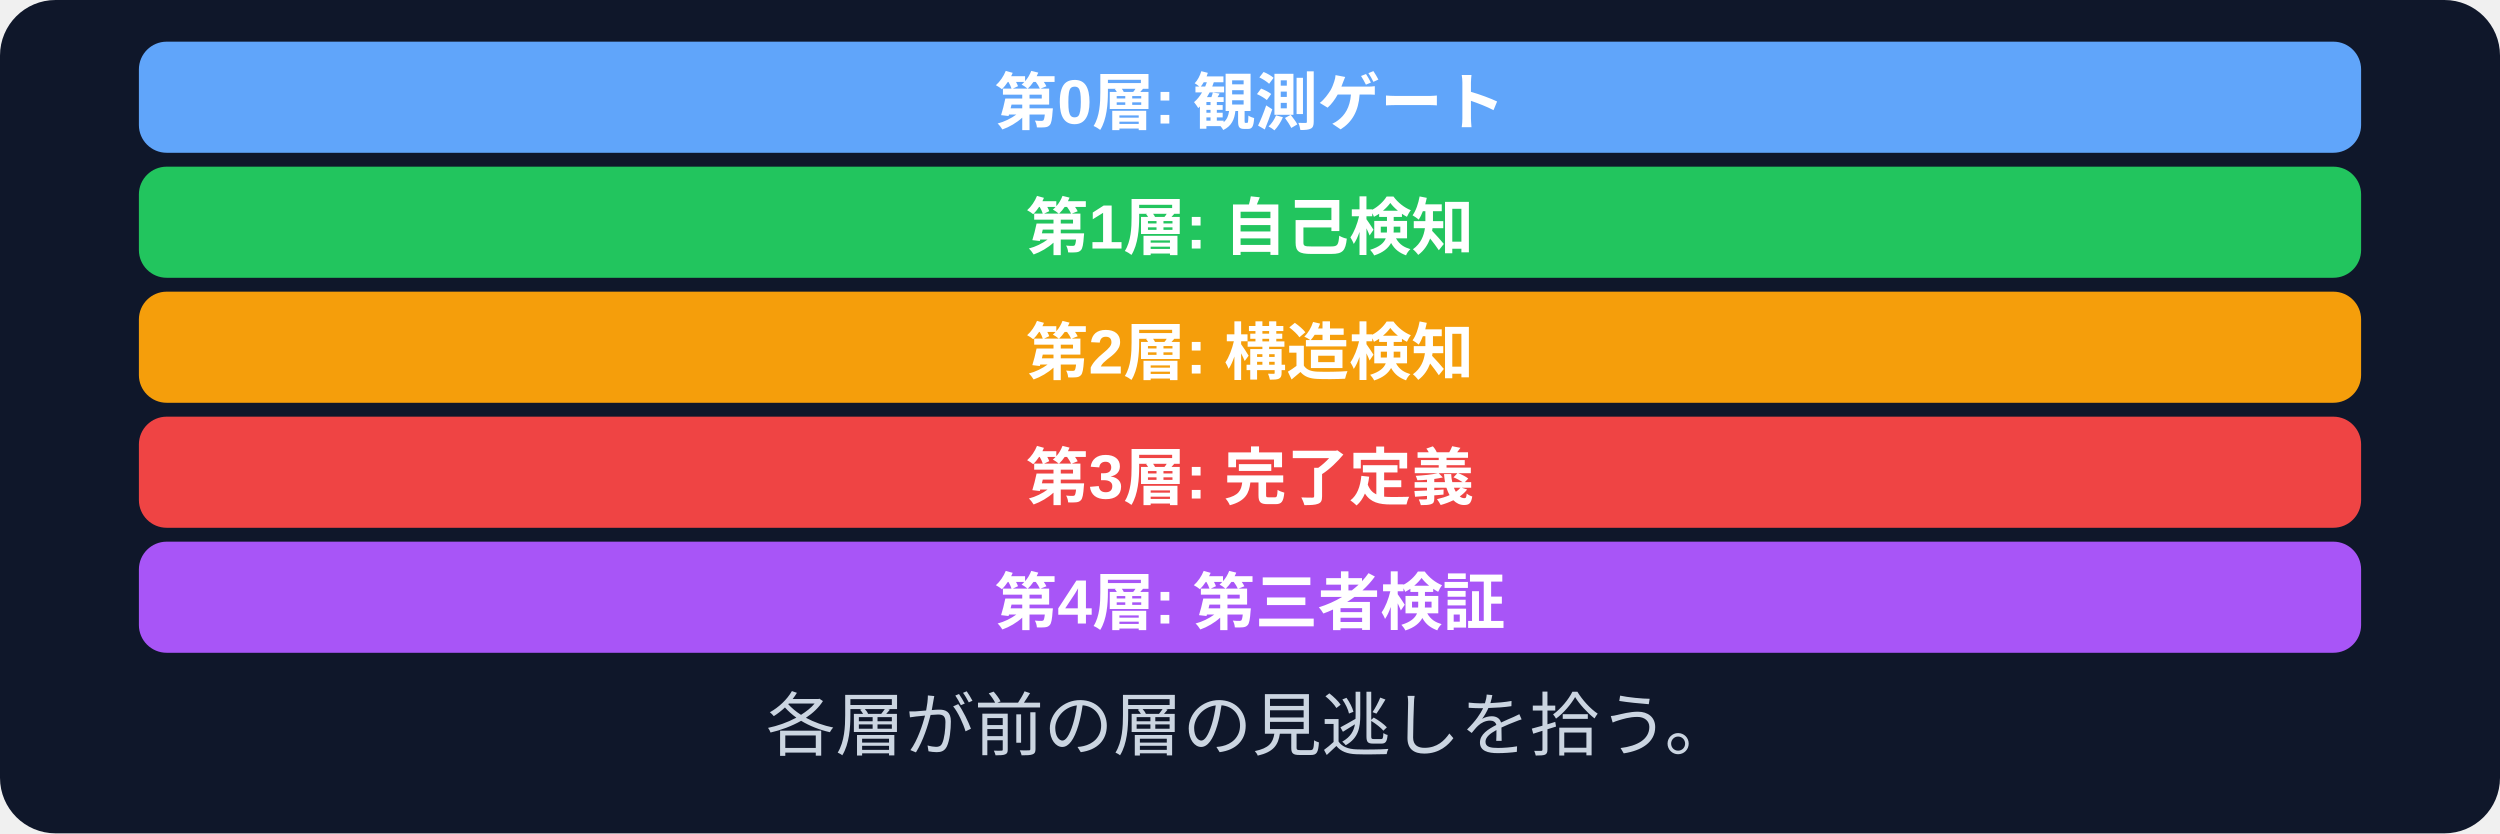
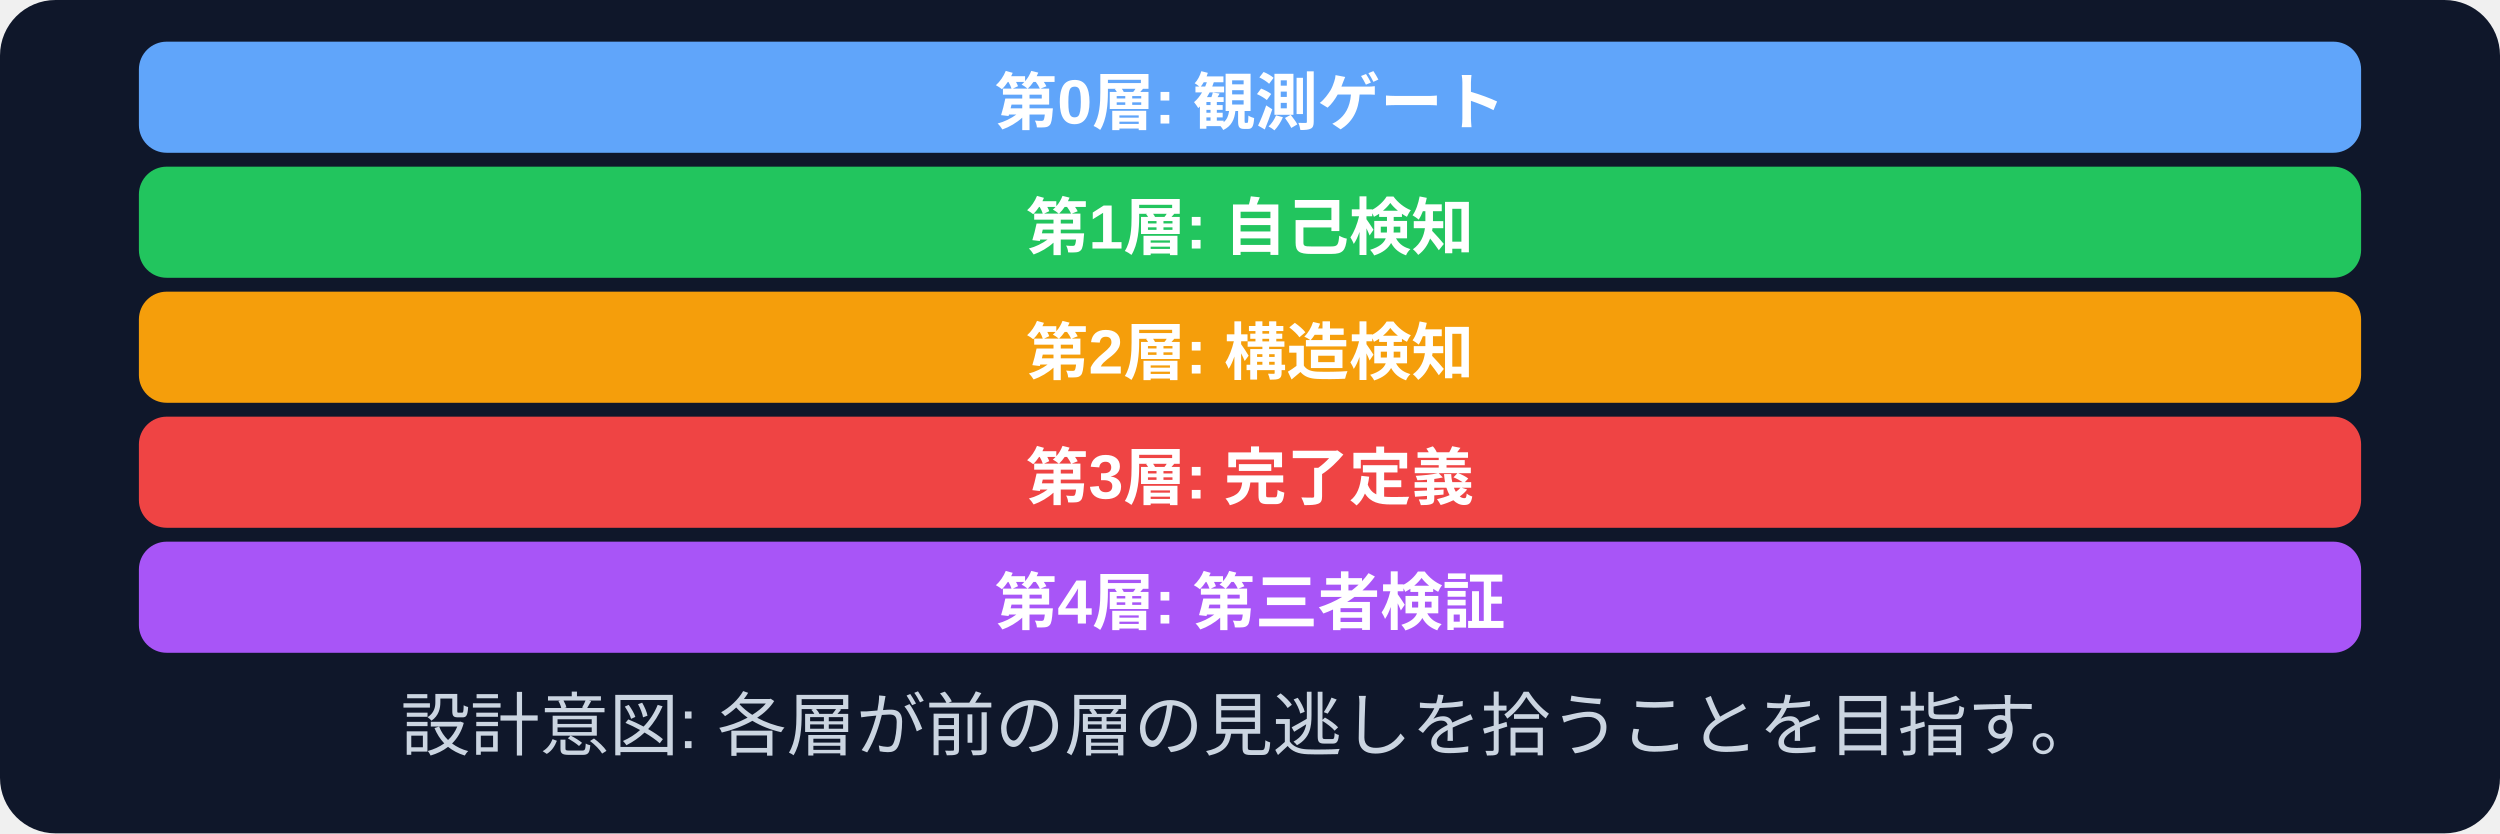
<svg xmlns="http://www.w3.org/2000/svg" viewBox="0 0 360 120">
  <rect fill="#0f172a" width="360" height="120" rx="8" />
  <rect fill="#60a5fa" x="20" y="6" width="320" height="16" rx="4" />
  <text font-family="Segoe UI, Arial, sans-serif" font-size="9" font-weight="600" fill="#fff" x="180" y="14" text-anchor="middle" dominant-baseline="central">第0層: 観測ゲート</text>
  <rect fill="#22c55e" x="20" y="24" width="320" height="16" rx="4" />
  <text font-family="Segoe UI, Arial, sans-serif" font-size="9" font-weight="600" fill="#fff" x="180" y="32" text-anchor="middle" dominant-baseline="central">第1層: 自己検知</text>
  <rect fill="#f59e0b" x="20" y="42" width="320" height="16" rx="4" />
  <text font-family="Segoe UI, Arial, sans-serif" font-size="9" font-weight="600" fill="#fff" x="180" y="50" text-anchor="middle" dominant-baseline="central">第2層: 構造検知</text>
  <rect fill="#ef4444" x="20" y="60" width="320" height="16" rx="4" />
  <text font-family="Segoe UI, Arial, sans-serif" font-size="9" font-weight="600" fill="#fff" x="180" y="68" text-anchor="middle" dominant-baseline="central">第3層: 完了定義</text>
  <rect fill="#a855f7" x="20" y="78" width="320" height="16" rx="4" />
  <text font-family="Segoe UI, Arial, sans-serif" font-size="9" font-weight="600" fill="#fff" x="180" y="86" text-anchor="middle" dominant-baseline="central">第4層: 第三者検証</text>
-   <text font-family="Segoe UI, Arial, sans-serif" font-size="10" fill="#cbd5e1" x="180" y="108" text-anchor="middle">各層が前の層の見逃しを拾う。</text>
+   <text font-family="Segoe UI, Arial, sans-serif" font-size="10" fill="#cbd5e1" x="180" y="108" text-anchor="middle">設計意図: 各層が前の層の見逃しを拾うことを目指す。</text>
</svg>
